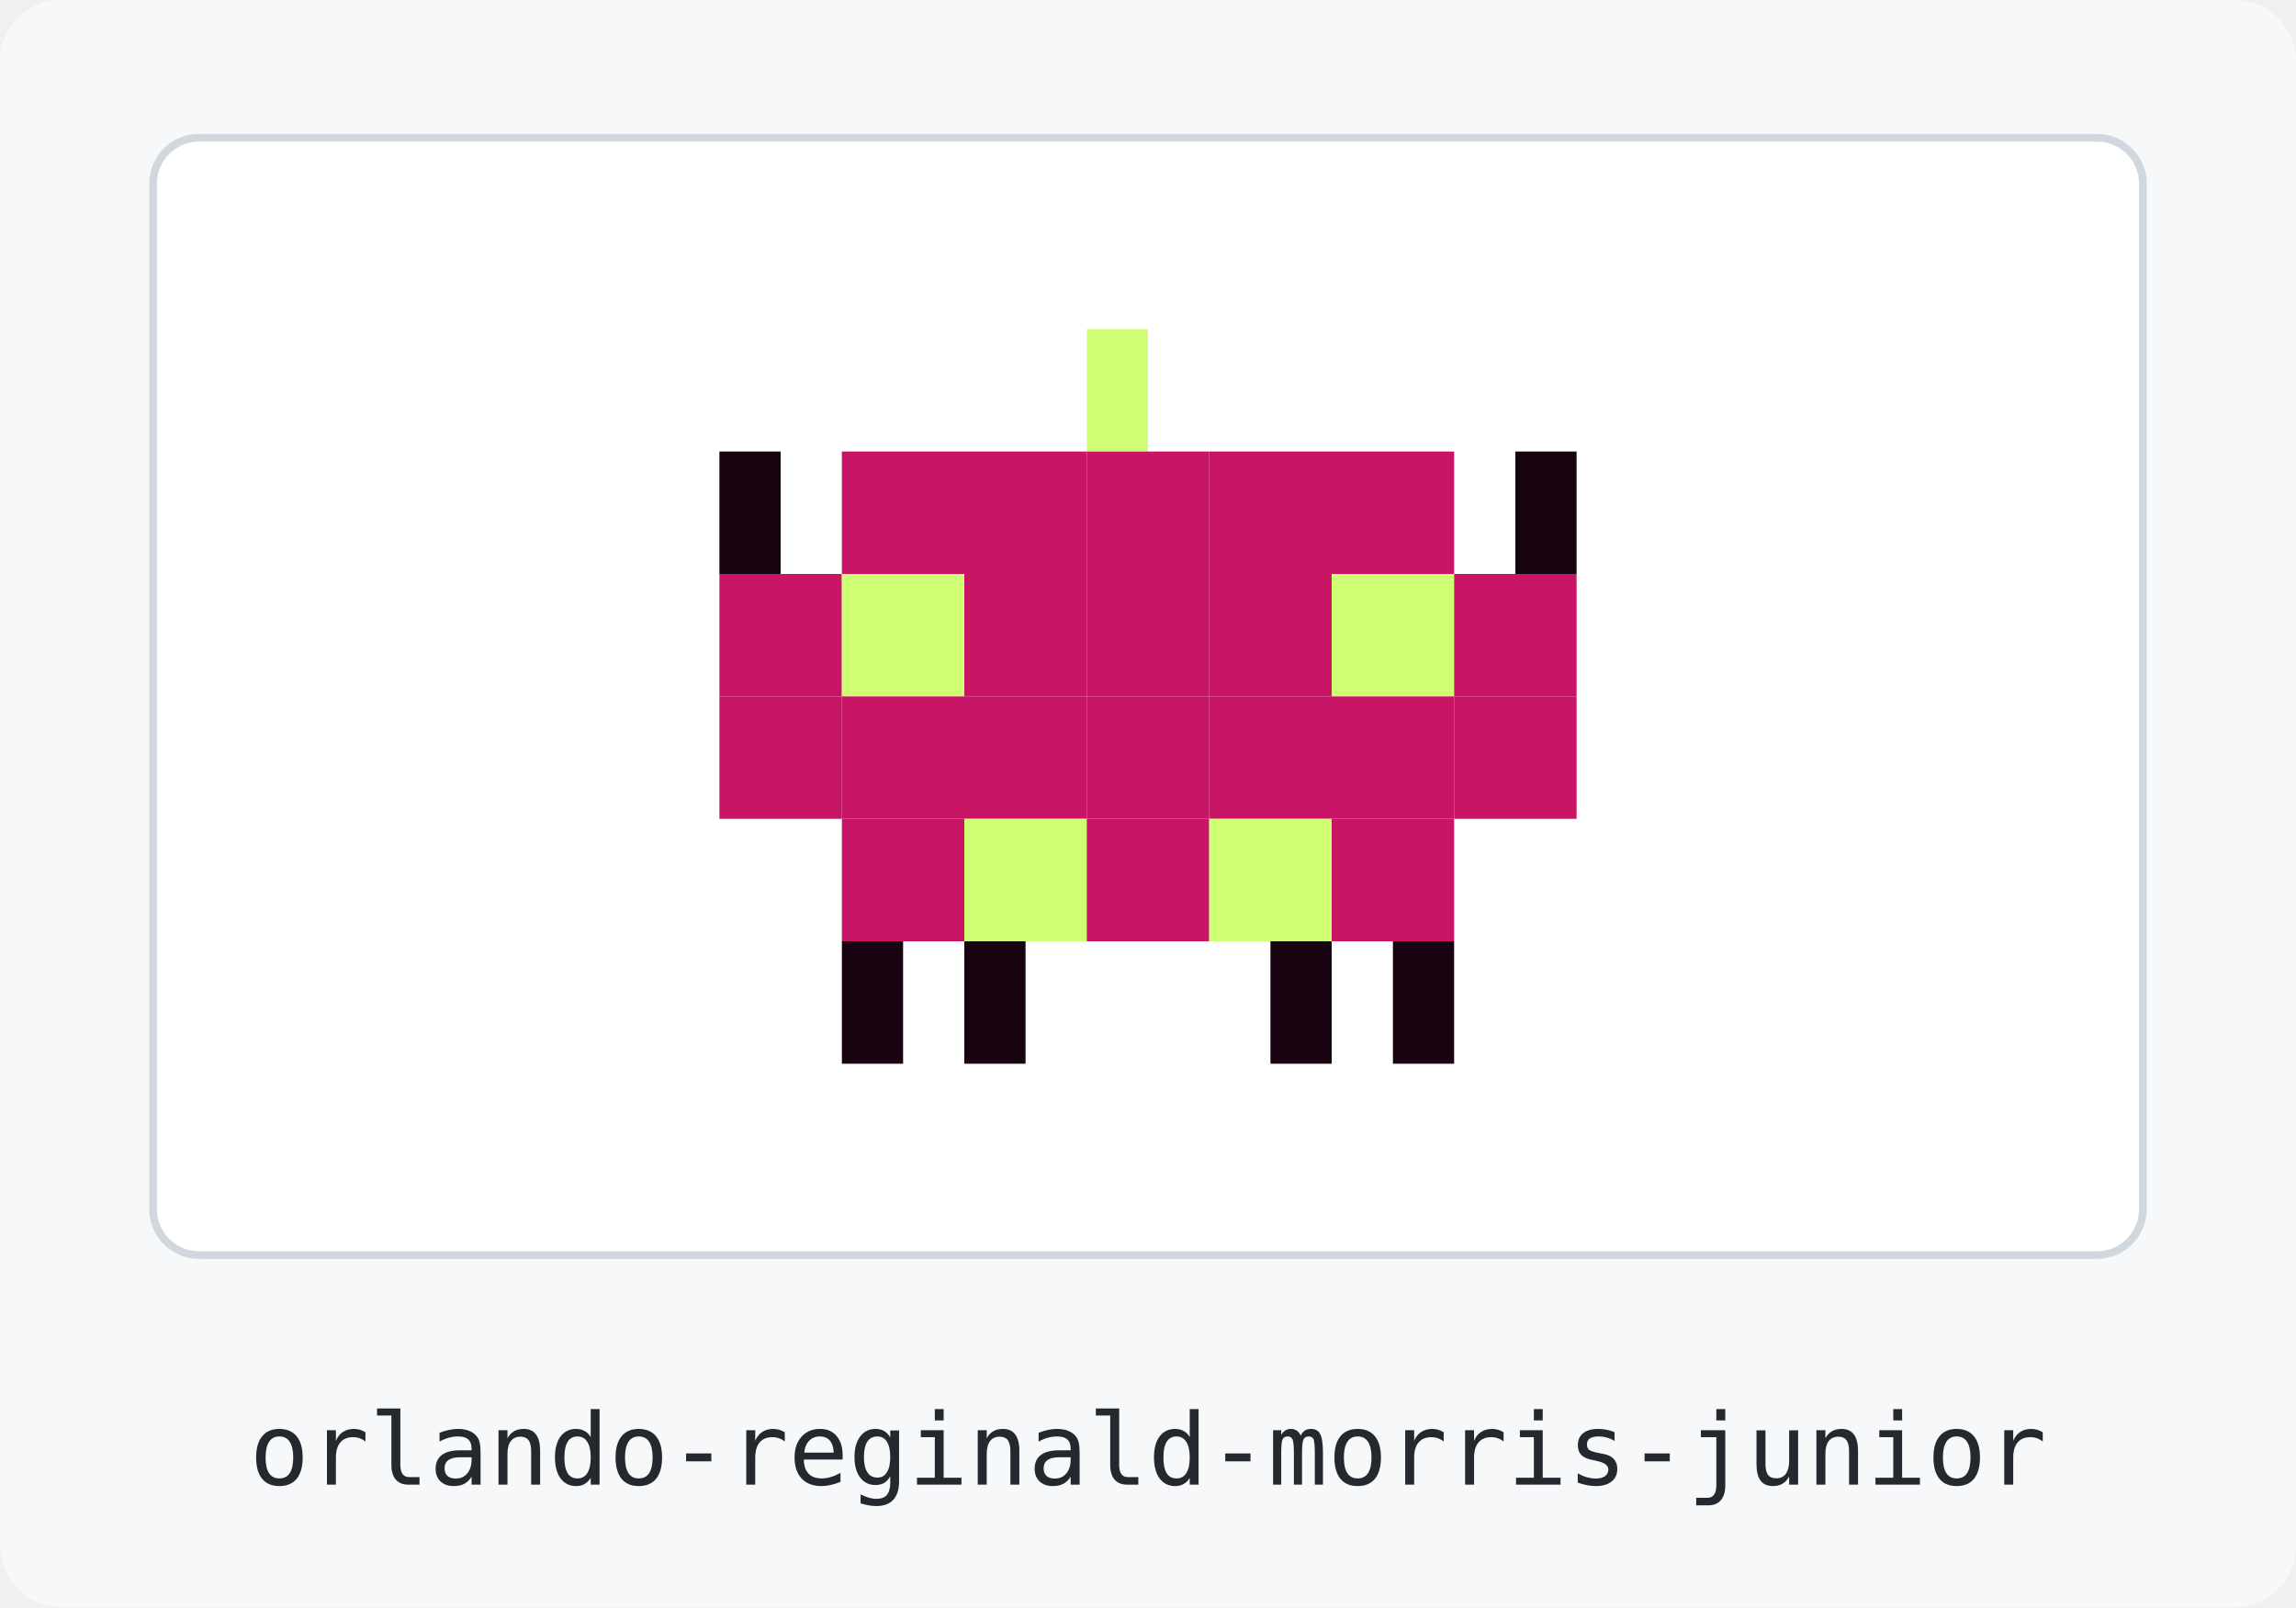
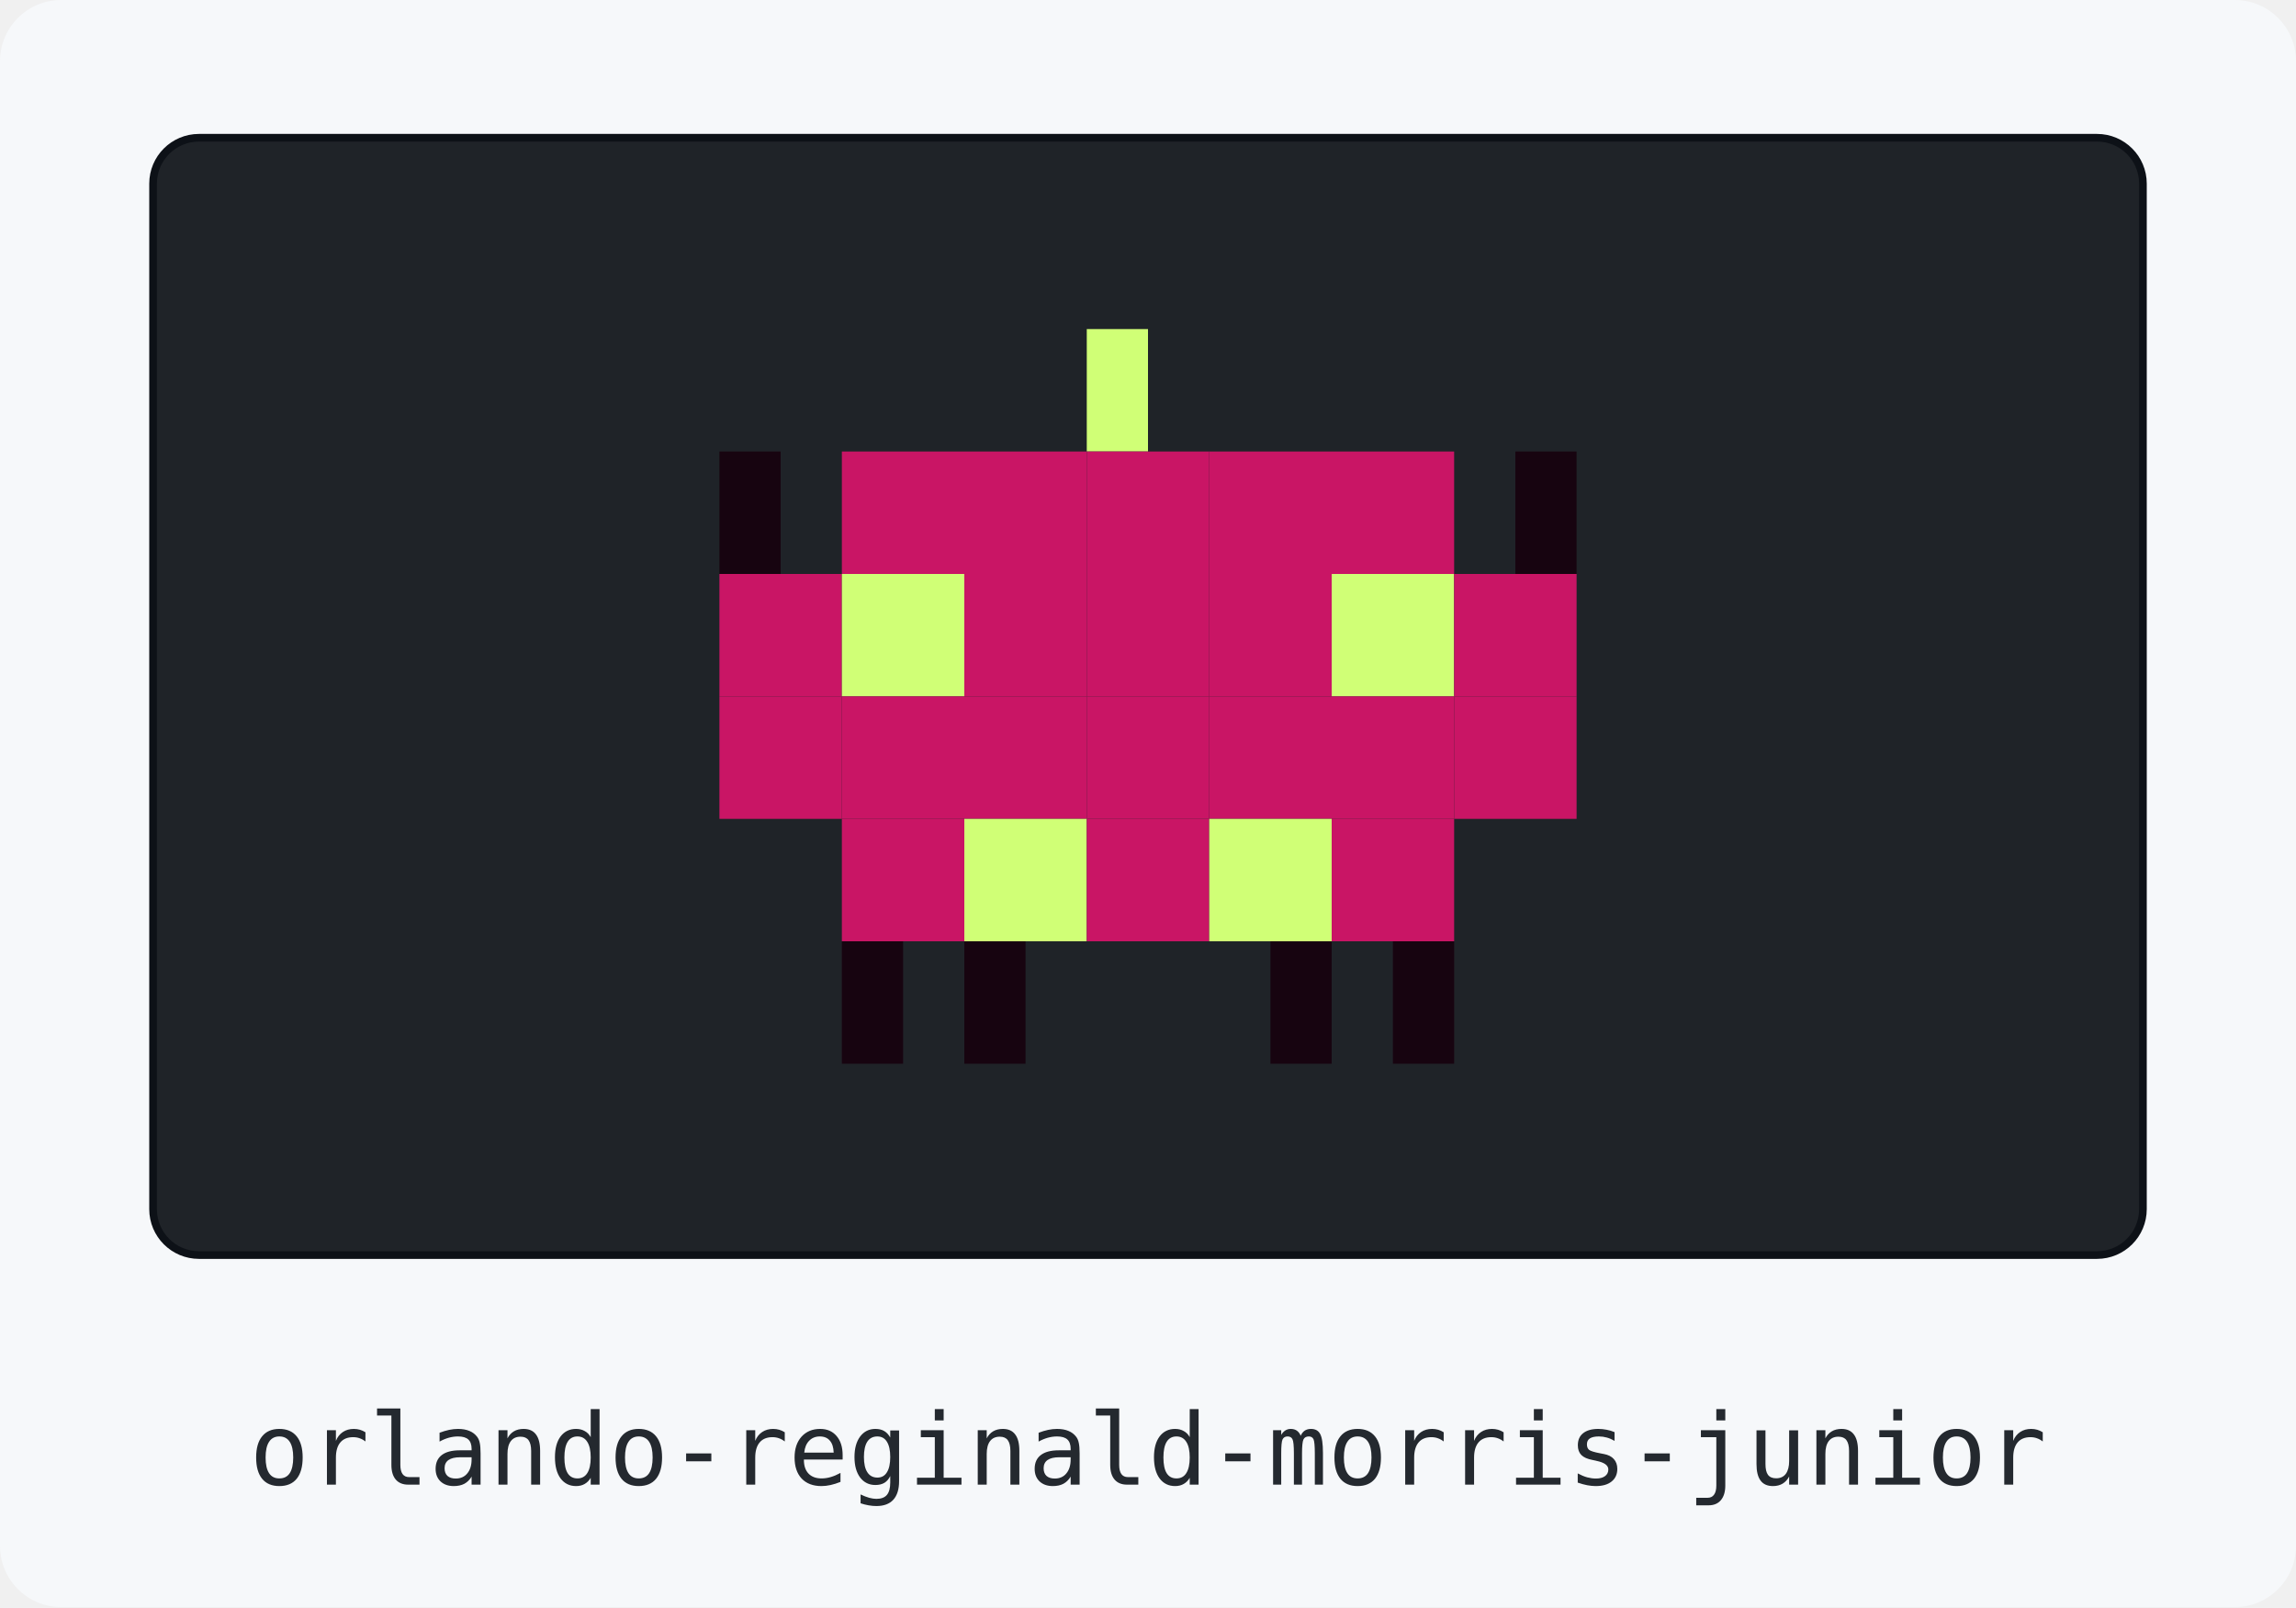
<svg xmlns="http://www.w3.org/2000/svg" width="300" height="210" viewBox="0 0 300 210" role="img" aria-label="orlando-reginald-morris-junior clingon">
  <rect width="300" height="210" rx="8" fill="#f6f8fa" />
-   <rect x="20" y="18" width="260" height="146" rx="6" fill="#ffffff" stroke="#d0d7de" />
+   <rect x="20" y="18" width="260" height="146" rx="6" fill="#1f2328" stroke="#0d1117" />
  <rect x="142" y="43" width="8" height="16" fill="#d0ff76" />
  <rect x="94" y="59" width="8" height="16" fill="#170410" />
  <rect x="110" y="59" width="16" height="16" fill="#c91565" />
  <rect x="126" y="59" width="16" height="16" fill="#c91565" />
  <rect x="142" y="59" width="16" height="16" fill="#c91565" />
  <rect x="158" y="59" width="16" height="16" fill="#c91565" />
  <rect x="174" y="59" width="16" height="16" fill="#c91565" />
  <rect x="198" y="59" width="8" height="16" fill="#170410" />
  <rect x="94" y="75" width="16" height="16" fill="#c91565" />
  <rect x="110" y="75" width="16" height="16" fill="#d0ff76" />
  <rect x="126" y="75" width="16" height="16" fill="#c91565" />
  <rect x="142" y="75" width="16" height="16" fill="#c91565" />
  <rect x="158" y="75" width="16" height="16" fill="#c91565" />
  <rect x="174" y="75" width="16" height="16" fill="#d0ff76" />
  <rect x="190" y="75" width="16" height="16" fill="#c91565" />
  <rect x="94" y="91" width="16" height="16" fill="#c91565" />
  <rect x="110" y="91" width="16" height="16" fill="#c91565" />
  <rect x="126" y="91" width="16" height="16" fill="#c91565" />
  <rect x="142" y="91" width="16" height="16" fill="#c91565" />
  <rect x="158" y="91" width="16" height="16" fill="#c91565" />
  <rect x="174" y="91" width="16" height="16" fill="#c91565" />
  <rect x="190" y="91" width="16" height="16" fill="#c91565" />
  <rect x="110" y="107" width="16" height="16" fill="#c91565" />
  <rect x="126" y="107" width="16" height="16" fill="#d0ff76" />
  <rect x="142" y="107" width="16" height="16" fill="#c91565" />
  <rect x="158" y="107" width="16" height="16" fill="#d0ff76" />
  <rect x="174" y="107" width="16" height="16" fill="#c91565" />
  <rect x="110" y="123" width="8" height="16" fill="#170410" />
  <rect x="126" y="123" width="8" height="16" fill="#170410" />
  <rect x="166" y="123" width="8" height="16" fill="#170410" />
  <rect x="182" y="123" width="8" height="16" fill="#170410" />
  <text x="150" y="194" text-anchor="middle" font-family="ui-monospace, SFMono-Regular, Menlo, Consolas, monospace" font-size="13" font-weight="400" fill="#24292f">orlando-reginald-morris-junior</text>
</svg>
